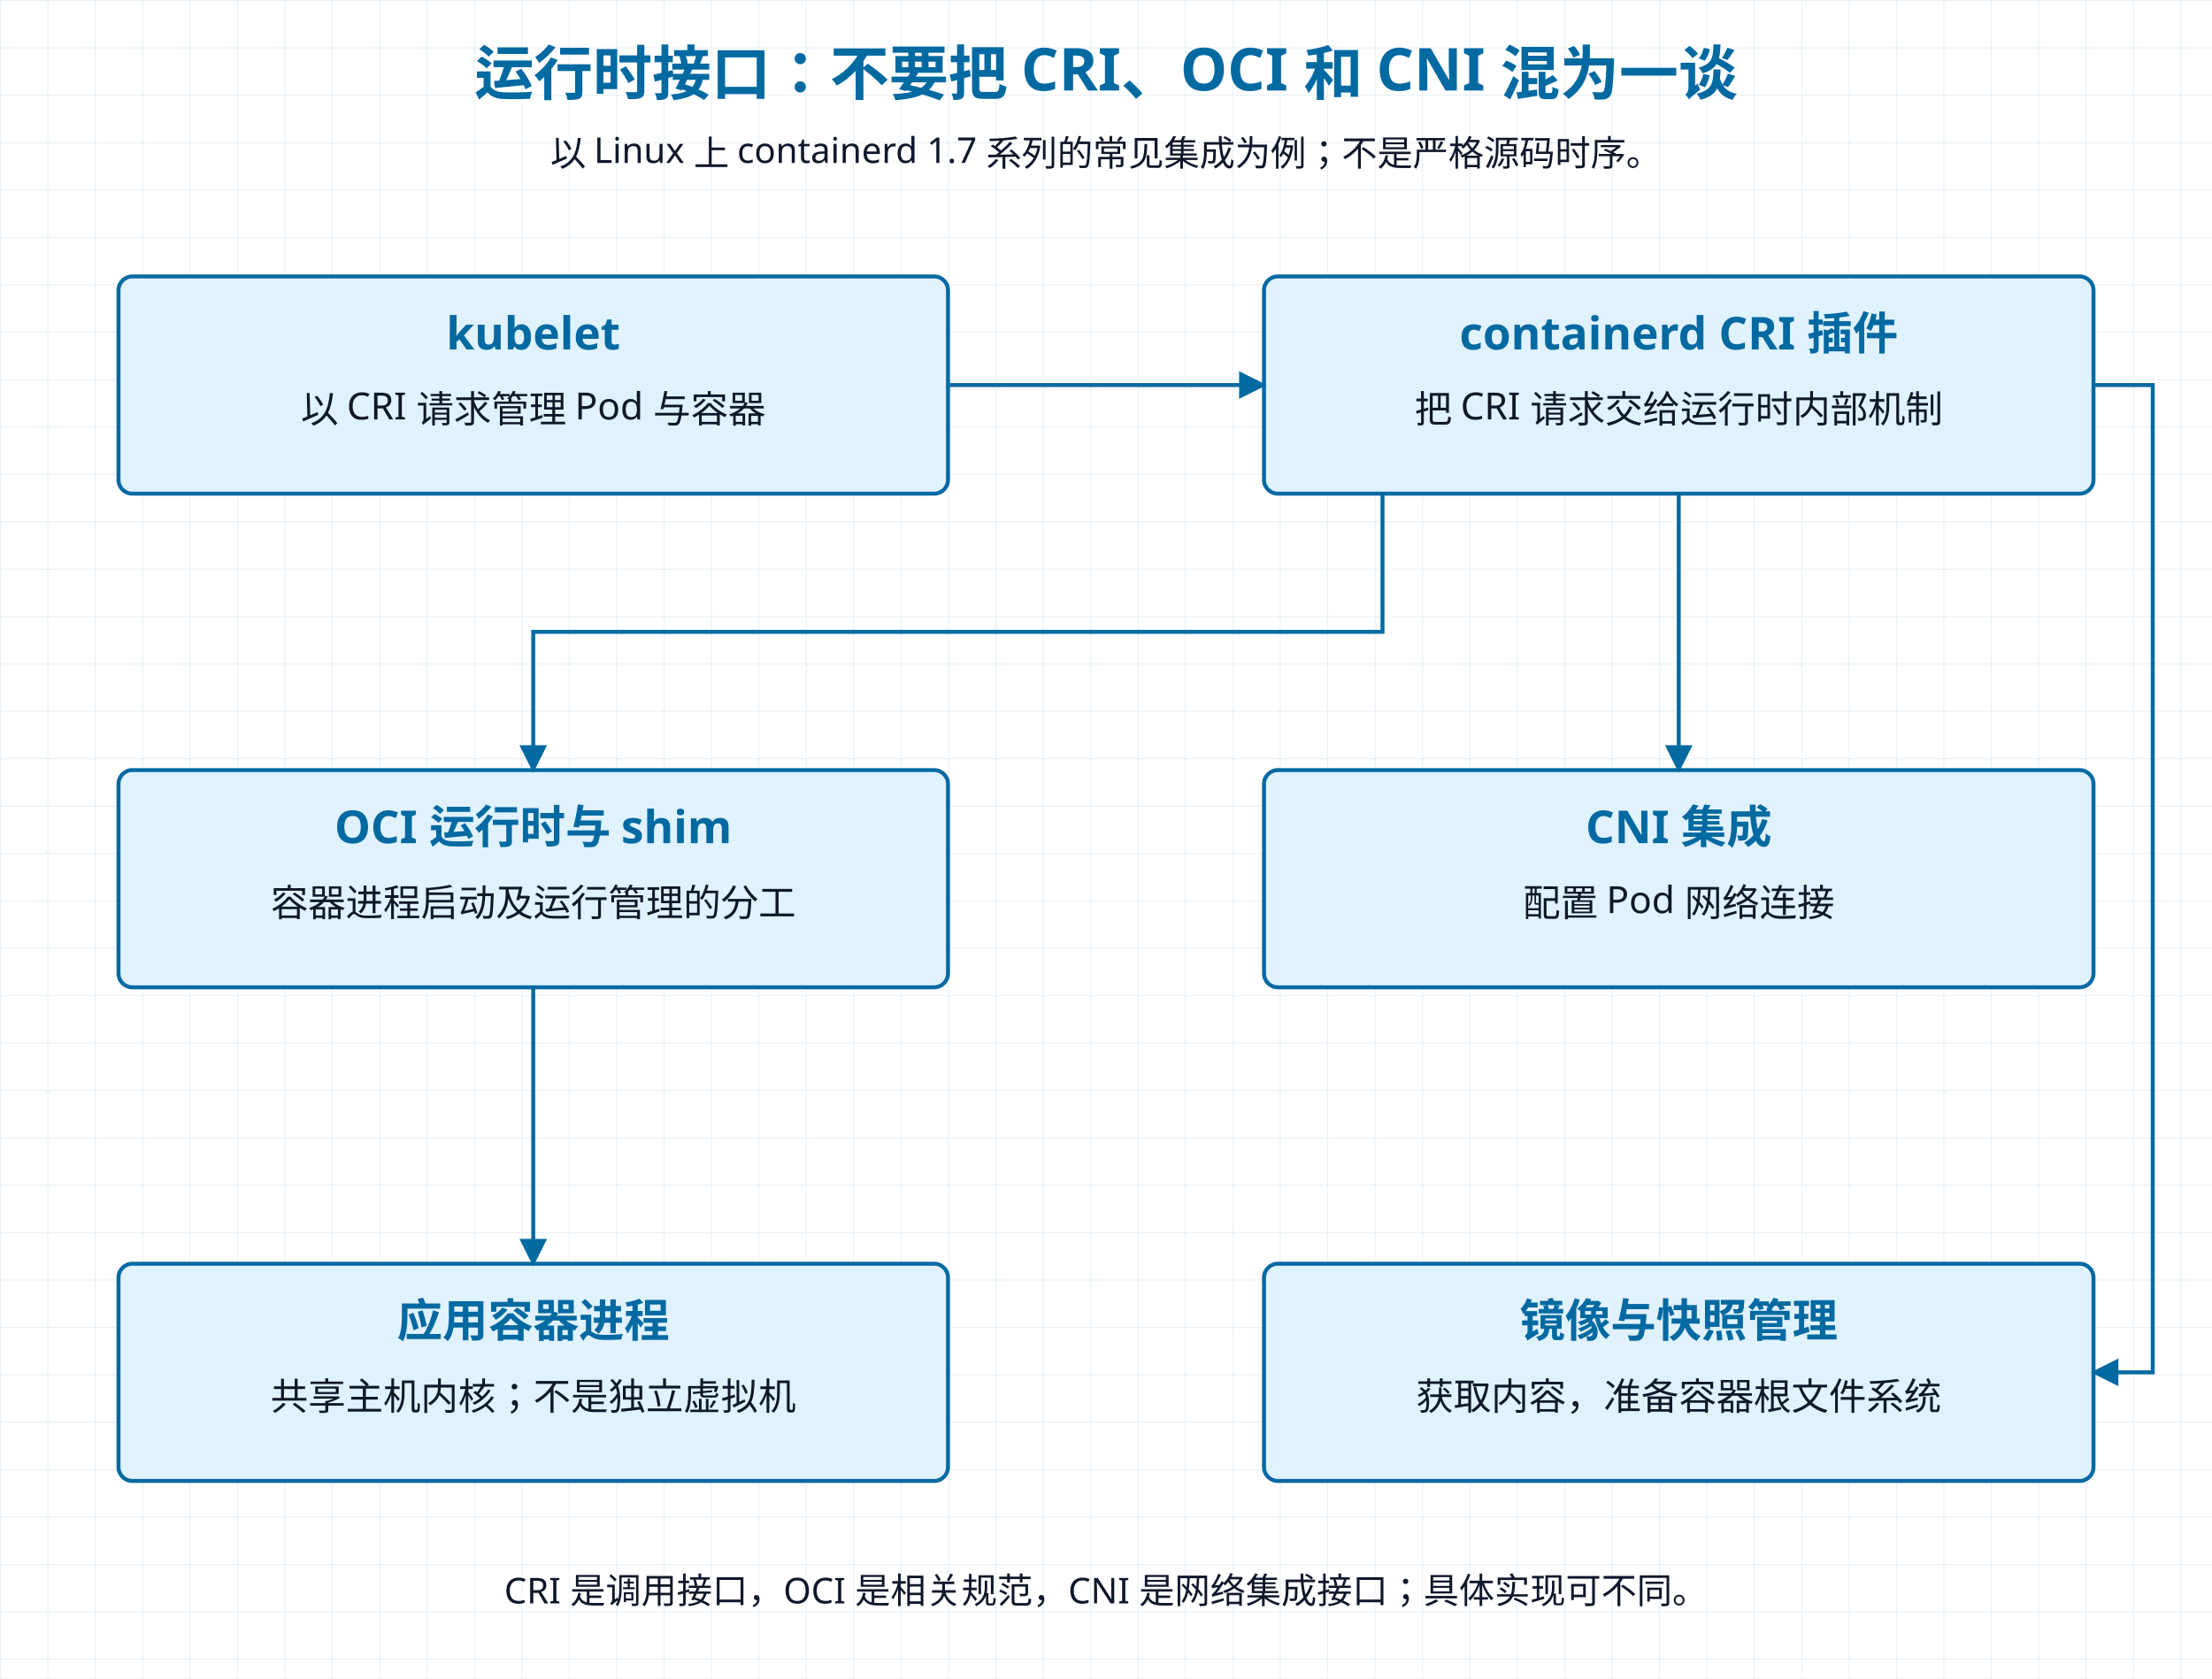
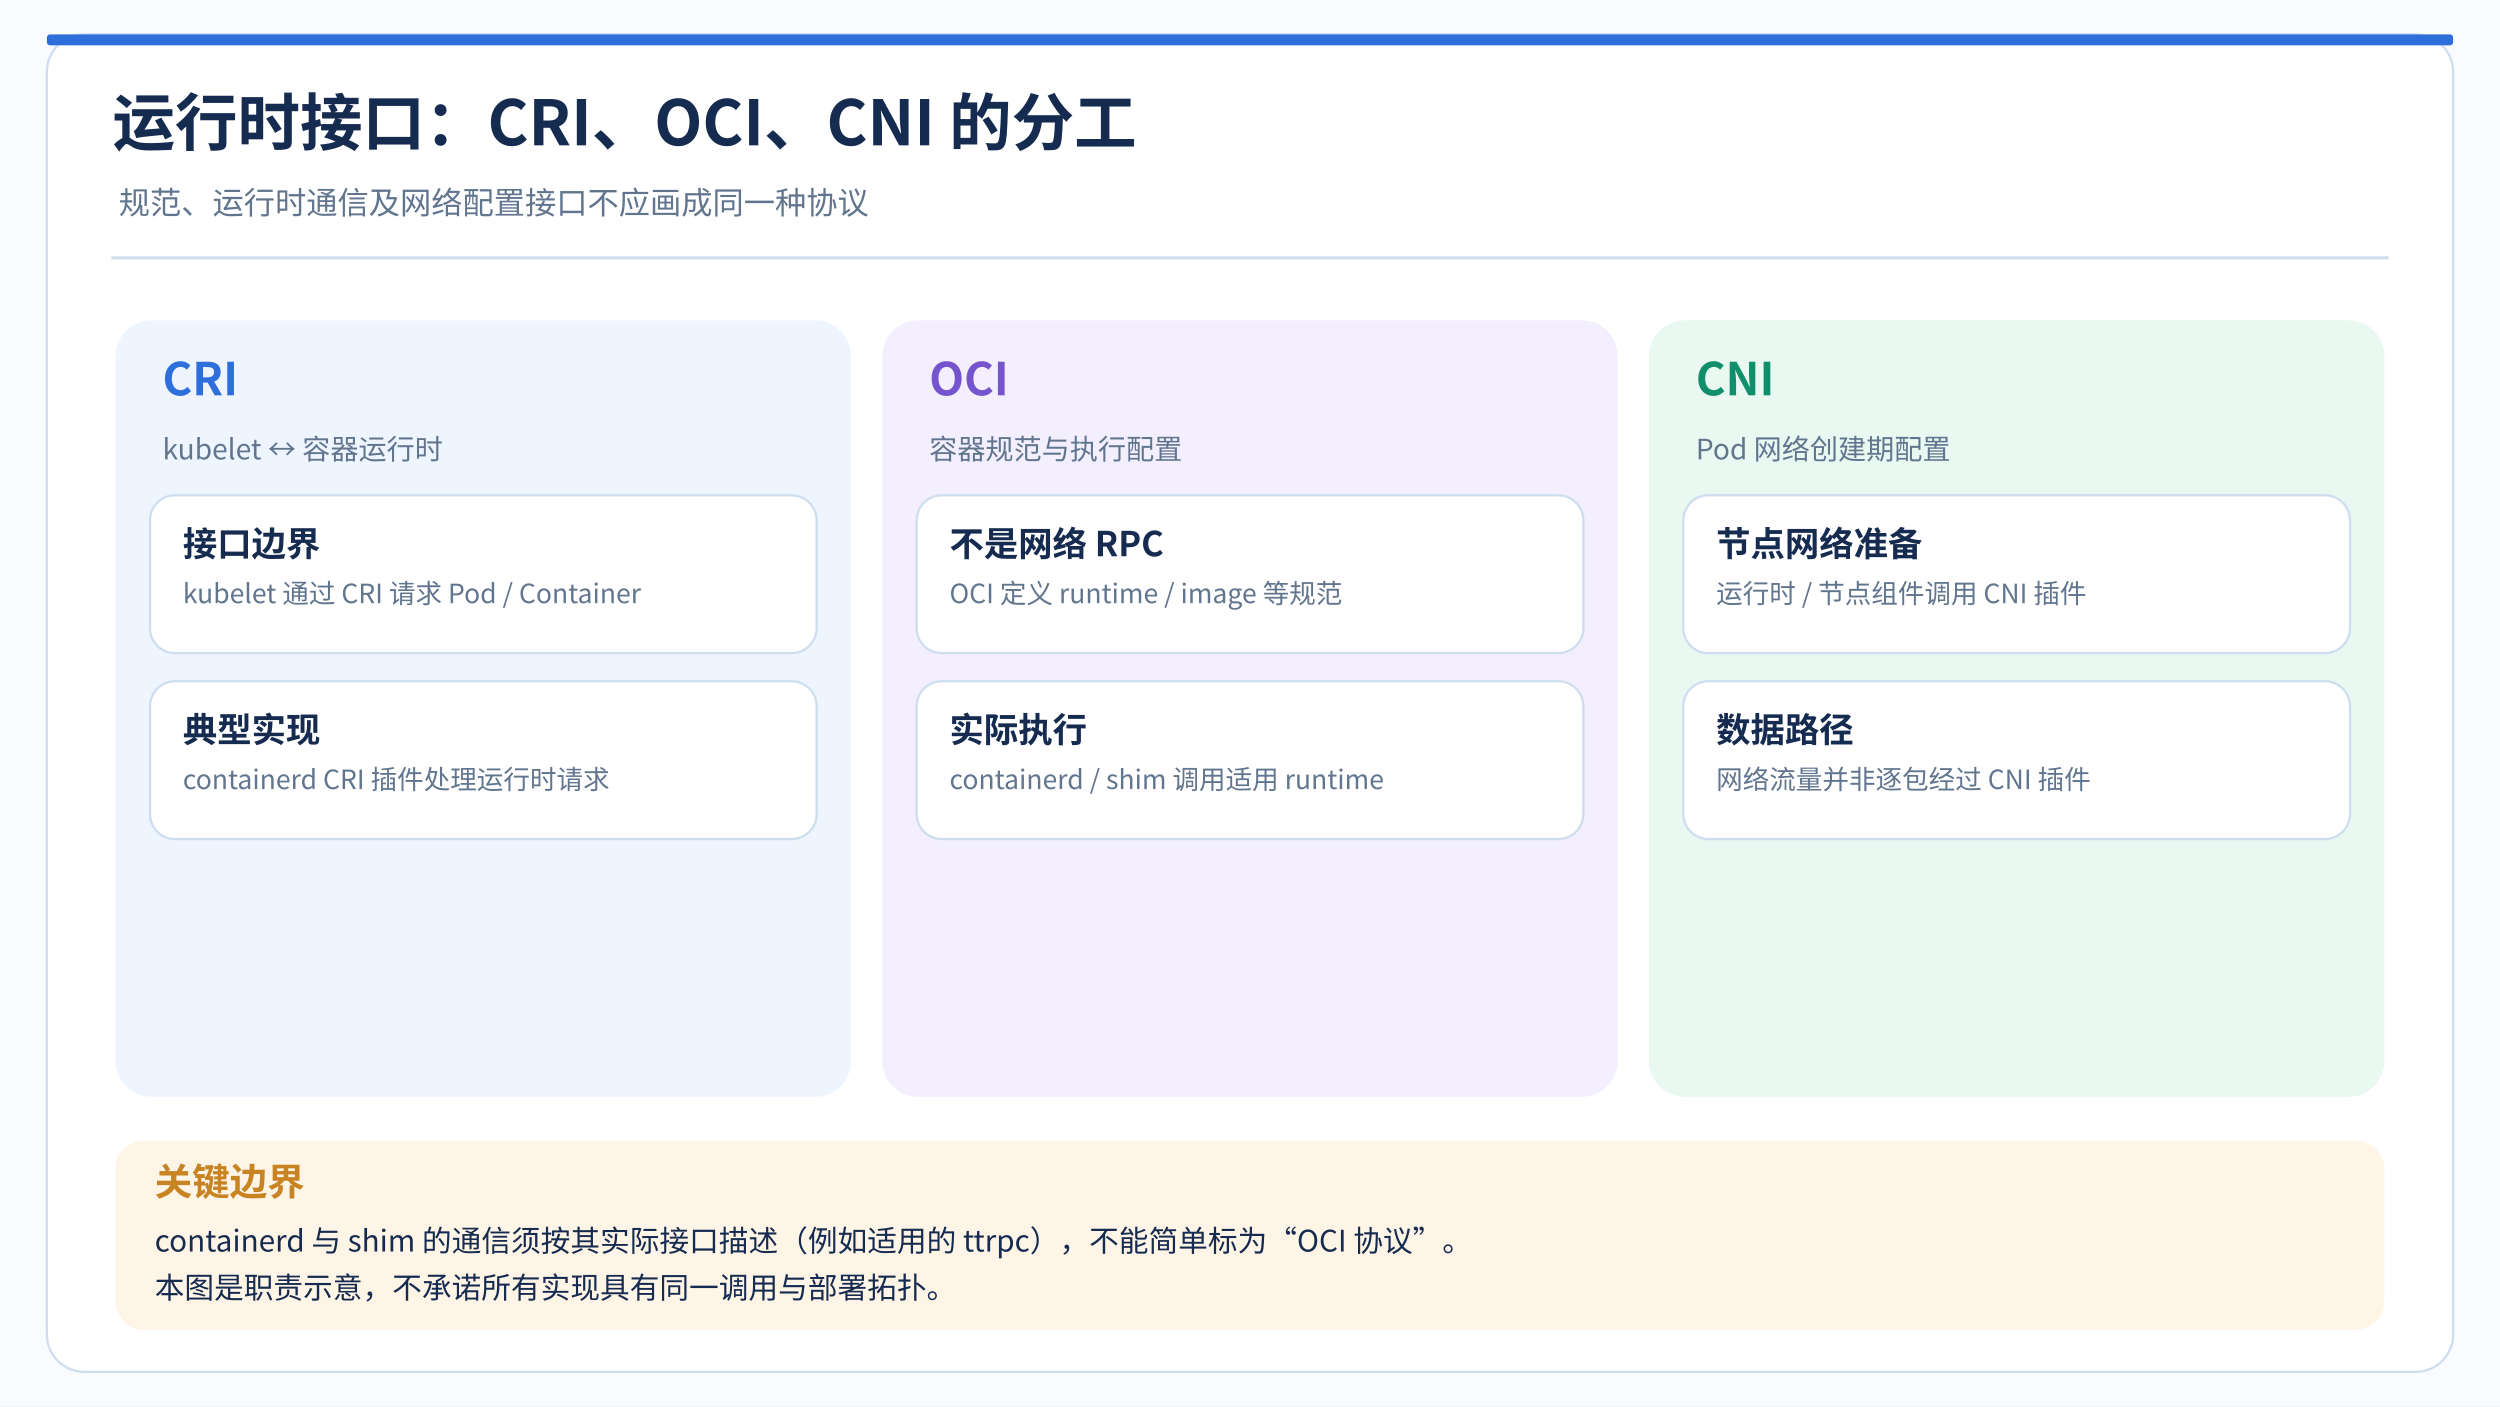
- <svg xmlns="http://www.w3.org/2000/svg" width="1120" height="850" viewBox="0 0 1120 850" role="img" aria-labelledby="title desc">
-   <defs>
-     <pattern id="grid" width="24" height="24" patternUnits="userSpaceOnUse">
-       <path d="M24 0H0V24" fill="none" stroke="#E7F1F8" stroke-width="1" />
-     </pattern>
-     <marker id="arrow" viewBox="0 0 10 10" refX="9" refY="5" markerWidth="7" markerHeight="7" orient="auto">
-       <path d="M0 0L10 5L0 10Z" fill="#0369A1" />
-     </marker>
-   </defs>
-   <rect width="100%" height="100%" fill="#FFFFFF" />
-   <rect width="100%" height="100%" fill="url(#grid)" />
-   <g font-family="Microsoft YaHei,Segoe UI,sans-serif">
-     <text x="560.0" y="48" text-anchor="middle" fill="#0369A1" font-size="30" font-weight="600">
-       <tspan x="560.0" dy="0">运行时接口：不要把 CRI、OCI 和 CNI 混为一谈</tspan>
-     </text>
-     <text x="560.0" y="84" text-anchor="middle" fill="#0F172A" font-size="18" font-weight="400">
-       <tspan x="560.0" dy="0">以 Linux 上 containerd 1.7 系列的常见集成为例；不是严格源码时序。</tspan>
-     </text>
-     <rect x="60" y="140" width="420" height="110" rx="7" fill="#E0F2FE" stroke="#0369A1" stroke-width="2" />
-     <text x="270.0" y="177" text-anchor="middle" fill="#0369A1" font-size="23" font-weight="600">
-       <tspan x="270.0" dy="0">kubelet</tspan>
-     </text>
-     <text x="270.0" y="214" text-anchor="middle" fill="#0F172A" font-size="19" font-weight="400">
-       <tspan x="270.0" dy="0">以 CRI 请求管理 Pod 与容器</tspan>
-     </text>
-     <rect x="640" y="140" width="420" height="110" rx="7" fill="#E0F2FE" stroke="#0369A1" stroke-width="2" />
-     <text x="850.0" y="177" text-anchor="middle" fill="#0369A1" font-size="23" font-weight="600">
-       <tspan x="850.0" dy="0">containerd CRI 插件</tspan>
-     </text>
-     <text x="850.0" y="214" text-anchor="middle" fill="#0F172A" font-size="19" font-weight="400">
-       <tspan x="850.0" dy="0">把 CRI 请求交给运行时内部机制</tspan>
-     </text>
-     <path d="M480 195 L640 195" fill="none" stroke="#0369A1" stroke-width="2" marker-end="url(#arrow)" />
-     <rect x="640" y="390" width="420" height="110" rx="7" fill="#E0F2FE" stroke="#0369A1" stroke-width="2" />
-     <text x="850.0" y="427" text-anchor="middle" fill="#0369A1" font-size="23" font-weight="600">
-       <tspan x="850.0" dy="0">CNI 集成</tspan>
-     </text>
-     <text x="850.0" y="464" text-anchor="middle" fill="#0F172A" font-size="19" font-weight="400">
-       <tspan x="850.0" dy="0">配置 Pod 网络连接</tspan>
-     </text>
-     <rect x="60" y="390" width="420" height="110" rx="7" fill="#E0F2FE" stroke="#0369A1" stroke-width="2" />
-     <text x="270.0" y="427" text-anchor="middle" fill="#0369A1" font-size="23" font-weight="600">
-       <tspan x="270.0" dy="0">OCI 运行时与 shim</tspan>
-     </text>
-     <text x="270.0" y="464" text-anchor="middle" fill="#0F172A" font-size="19" font-weight="400">
-       <tspan x="270.0" dy="0">容器进程启动及运行管理的分工</tspan>
-     </text>
-     <path d="M850 250 L850 390" fill="none" stroke="#0369A1" stroke-width="2" marker-end="url(#arrow)" />
-     <path d="M700 250 L700 320 L270 320 L270 390" fill="none" stroke="#0369A1" stroke-width="2" marker-end="url(#arrow)" />
-     <rect x="60" y="640" width="420" height="110" rx="7" fill="#E0F2FE" stroke="#0369A1" stroke-width="2" />
-     <text x="270.0" y="677" text-anchor="middle" fill="#0369A1" font-size="23" font-weight="600">
-       <tspan x="270.0" dy="0">应用容器进程</tspan>
-     </text>
-     <text x="270.0" y="714" text-anchor="middle" fill="#0F172A" font-size="19" font-weight="400">
-       <tspan x="270.0" dy="0">共享主机内核；不是独立虚拟机</tspan>
-     </text>
-     <path d="M270 500 L270 640" fill="none" stroke="#0369A1" stroke-width="2" marker-end="url(#arrow)" />
-     <rect x="640" y="640" width="420" height="110" rx="7" fill="#E0F2FE" stroke="#0369A1" stroke-width="2" />
-     <text x="850.0" y="677" text-anchor="middle" fill="#0369A1" font-size="23" font-weight="600">
-       <tspan x="850.0" dy="0">镜像与快照管理</tspan>
-     </text>
-     <text x="850.0" y="714" text-anchor="middle" fill="#0F172A" font-size="19" font-weight="400">
-       <tspan x="850.0" dy="0">获取内容，准备容器根文件系统</tspan>
-     </text>
-     <path d="M1060 195 L1090 195 L1090 695 L1060 695" fill="none" stroke="#0369A1" stroke-width="2" marker-end="url(#arrow)" />
-     <text x="560.0" y="812" text-anchor="middle" fill="#0F172A" font-size="18" font-weight="400">
-       <tspan x="560.0" dy="0">CRI 是调用接口，OCI 是相关规范，CNI 是网络集成接口；具体实现可不同。</tspan>
-     </text>
-   </g>
+ <svg xmlns="http://www.w3.org/2000/svg" baseProfile="full" height="900" version="1.1" viewBox="0 0 1600 900" width="1600">
+   <defs />
+   <rect fill="#F9FBFE" height="900" rx="0" ry="0" stroke="none" stroke-width="1.5" width="1600" x="0" y="0" />
+   <rect fill="#FFFFFF" height="856" rx="24" ry="24" stroke="#CFDEEF" stroke-width="1.5" width="1540" x="30" y="22" />
+   <rect fill="#2F6FDB" height="7" rx="2" ry="2" stroke="none" stroke-width="1.5" width="1540" x="30" y="22" />
+   <text fill="#162B50" font-family="Noto Sans CJK SC" font-size="40" font-weight="bold" x="72" y="93">运行时接口：CRI、OCI、CNI 的分工</text>
+   <text fill="#61758F" font-family="Noto Sans CJK SC" font-size="20" font-weight="normal" x="76" y="137">规范、运行时通信及网络配置接口不应画成同一种协议</text>
+   <polyline fill="none" points="72,165 1528,165" stroke="#CFDEEF" stroke-linecap="round" stroke-linejoin="round" stroke-width="2" />
+   <rect fill="#EEF5FF" height="497" rx="23" ry="23" stroke="none" stroke-width="1.5" width="470.667" x="74.0" y="205" />
+   <text fill="#2F6FDB" font-family="Noto Sans CJK SC" font-size="29" font-weight="bold" x="104.0" y="253">CRI</text>
+   <text fill="#61758F" font-family="Noto Sans CJK SC" font-size="18" font-weight="normal" x="104.0" y="294">kubelet ↔ 容器运行时</text>
+   <rect fill="#FFFFFF" height="101" rx="16" ry="16" stroke="#CFDEEF" stroke-width="1.5" width="426.667" x="96.0" y="317" />
+   <text fill="#162B50" font-family="Noto Sans CJK SC" font-size="22" font-weight="bold" x="117.0" y="356">接口边界</text>
+   <text fill="#61758F" font-family="Noto Sans CJK SC" font-size="17" font-weight="normal" x="117.0" y="386">kubelet 通过 CRI 请求 Pod / Container</text>
+   <rect fill="#FFFFFF" height="101" rx="16" ry="16" stroke="#CFDEEF" stroke-width="1.5" width="426.667" x="96.0" y="436" />
+   <text fill="#162B50" font-family="Noto Sans CJK SC" font-size="22" font-weight="bold" x="117.0" y="475">典型实现</text>
+   <text fill="#61758F" font-family="Noto Sans CJK SC" font-size="17" font-weight="normal" x="117.0" y="505">containerd CRI 插件处理运行时请求</text>
+   <rect fill="#F3EFFF" height="497" rx="23" ry="23" stroke="none" stroke-width="1.5" width="470.667" x="564.667" y="205" />
+   <text fill="#7554CE" font-family="Noto Sans CJK SC" font-size="29" font-weight="bold" x="594.667" y="253">OCI</text>
+   <text fill="#61758F" font-family="Noto Sans CJK SC" font-size="18" font-weight="normal" x="594.667" y="294">容器规范与执行配置</text>
+   <rect fill="#FFFFFF" height="101" rx="16" ry="16" stroke="#CFDEEF" stroke-width="1.5" width="426.667" x="586.667" y="317" />
+   <text fill="#162B50" font-family="Noto Sans CJK SC" font-size="22" font-weight="bold" x="607.667" y="356">不是网络 RPC</text>
+   <text fill="#61758F" font-family="Noto Sans CJK SC" font-size="17" font-weight="normal" x="607.667" y="386">OCI 定义 runtime / image 等规范</text>
+   <rect fill="#FFFFFF" height="101" rx="16" ry="16" stroke="#CFDEEF" stroke-width="1.5" width="426.667" x="586.667" y="436" />
+   <text fill="#162B50" font-family="Noto Sans CJK SC" font-size="22" font-weight="bold" x="607.667" y="475">实际执行</text>
+   <text fill="#61758F" font-family="Noto Sans CJK SC" font-size="17" font-weight="normal" x="607.667" y="505">containerd / shim 调用适用 runtime</text>
+   <rect fill="#E9F8F0" height="497" rx="23" ry="23" stroke="none" stroke-width="1.5" width="470.667" x="1055.333" y="205" />
+   <text fill="#118E6B" font-family="Noto Sans CJK SC" font-size="29" font-weight="bold" x="1085.333" y="253">CNI</text>
+   <text fill="#61758F" font-family="Noto Sans CJK SC" font-size="18" font-weight="normal" x="1085.333" y="294">Pod 网络创建期配置</text>
+   <rect fill="#FFFFFF" height="101" rx="16" ry="16" stroke="#CFDEEF" stroke-width="1.5" width="426.667" x="1077.333" y="317" />
+   <text fill="#162B50" font-family="Noto Sans CJK SC" font-size="22" font-weight="bold" x="1098.333" y="356">节点网络准备</text>
+   <text fill="#61758F" font-family="Noto Sans CJK SC" font-size="17" font-weight="normal" x="1098.333" y="386">运行时 / 节点组件调用 CNI 插件</text>
+   <rect fill="#FFFFFF" height="101" rx="16" ry="16" stroke="#CFDEEF" stroke-width="1.5" width="426.667" x="1077.333" y="436" />
+   <text fill="#162B50" font-family="Noto Sans CJK SC" font-size="22" font-weight="bold" x="1098.333" y="475">数据路径</text>
+   <text fill="#61758F" font-family="Noto Sans CJK SC" font-size="17" font-weight="normal" x="1098.333" y="505">网络流量并非逐包经过 CNI 插件</text>
+   <rect fill="#FFF5E7" height="121" rx="18" ry="18" stroke="none" stroke-width="1.5" width="1452" x="74" y="730" />
+   <text fill="#C88323" font-family="Noto Sans CJK SC" font-size="24" font-weight="bold" x="99" y="765">关键边界</text>
+   <text fill="#162B50" font-family="Noto Sans CJK SC" font-size="19" font-weight="normal" x="99" y="801">containerd 与 shim 的通信须按其实际接口描述（例如适用的 ttrpc），不能简单标为“OCI 协议”。</text>
+   <text fill="#162B50" font-family="Noto Sans CJK SC" font-size="19" font-weight="normal" x="99" y="831">本图是职责示意，不承诺所有实现具有同一调用与部署拓扑。</text>
</svg>
